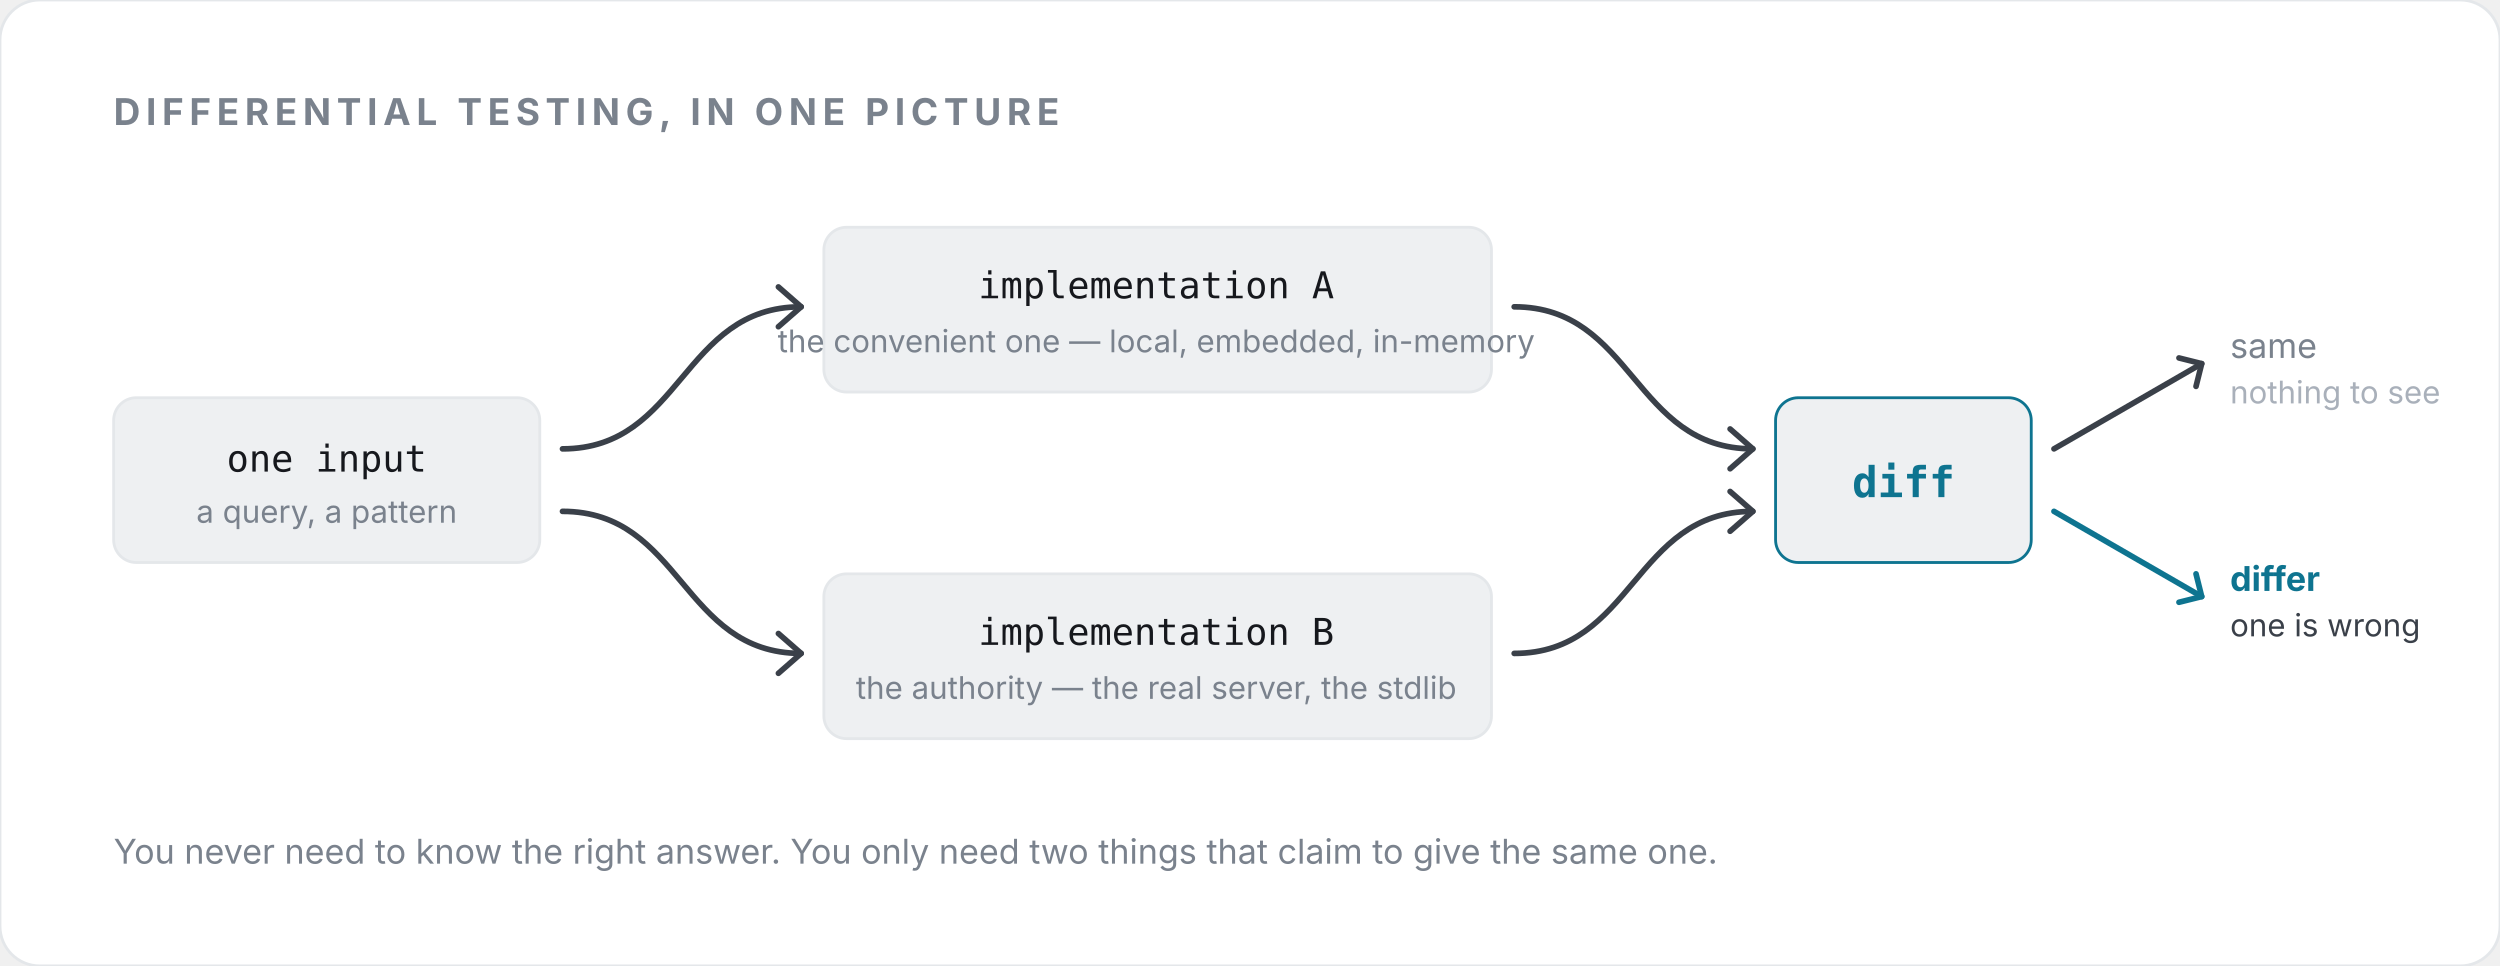
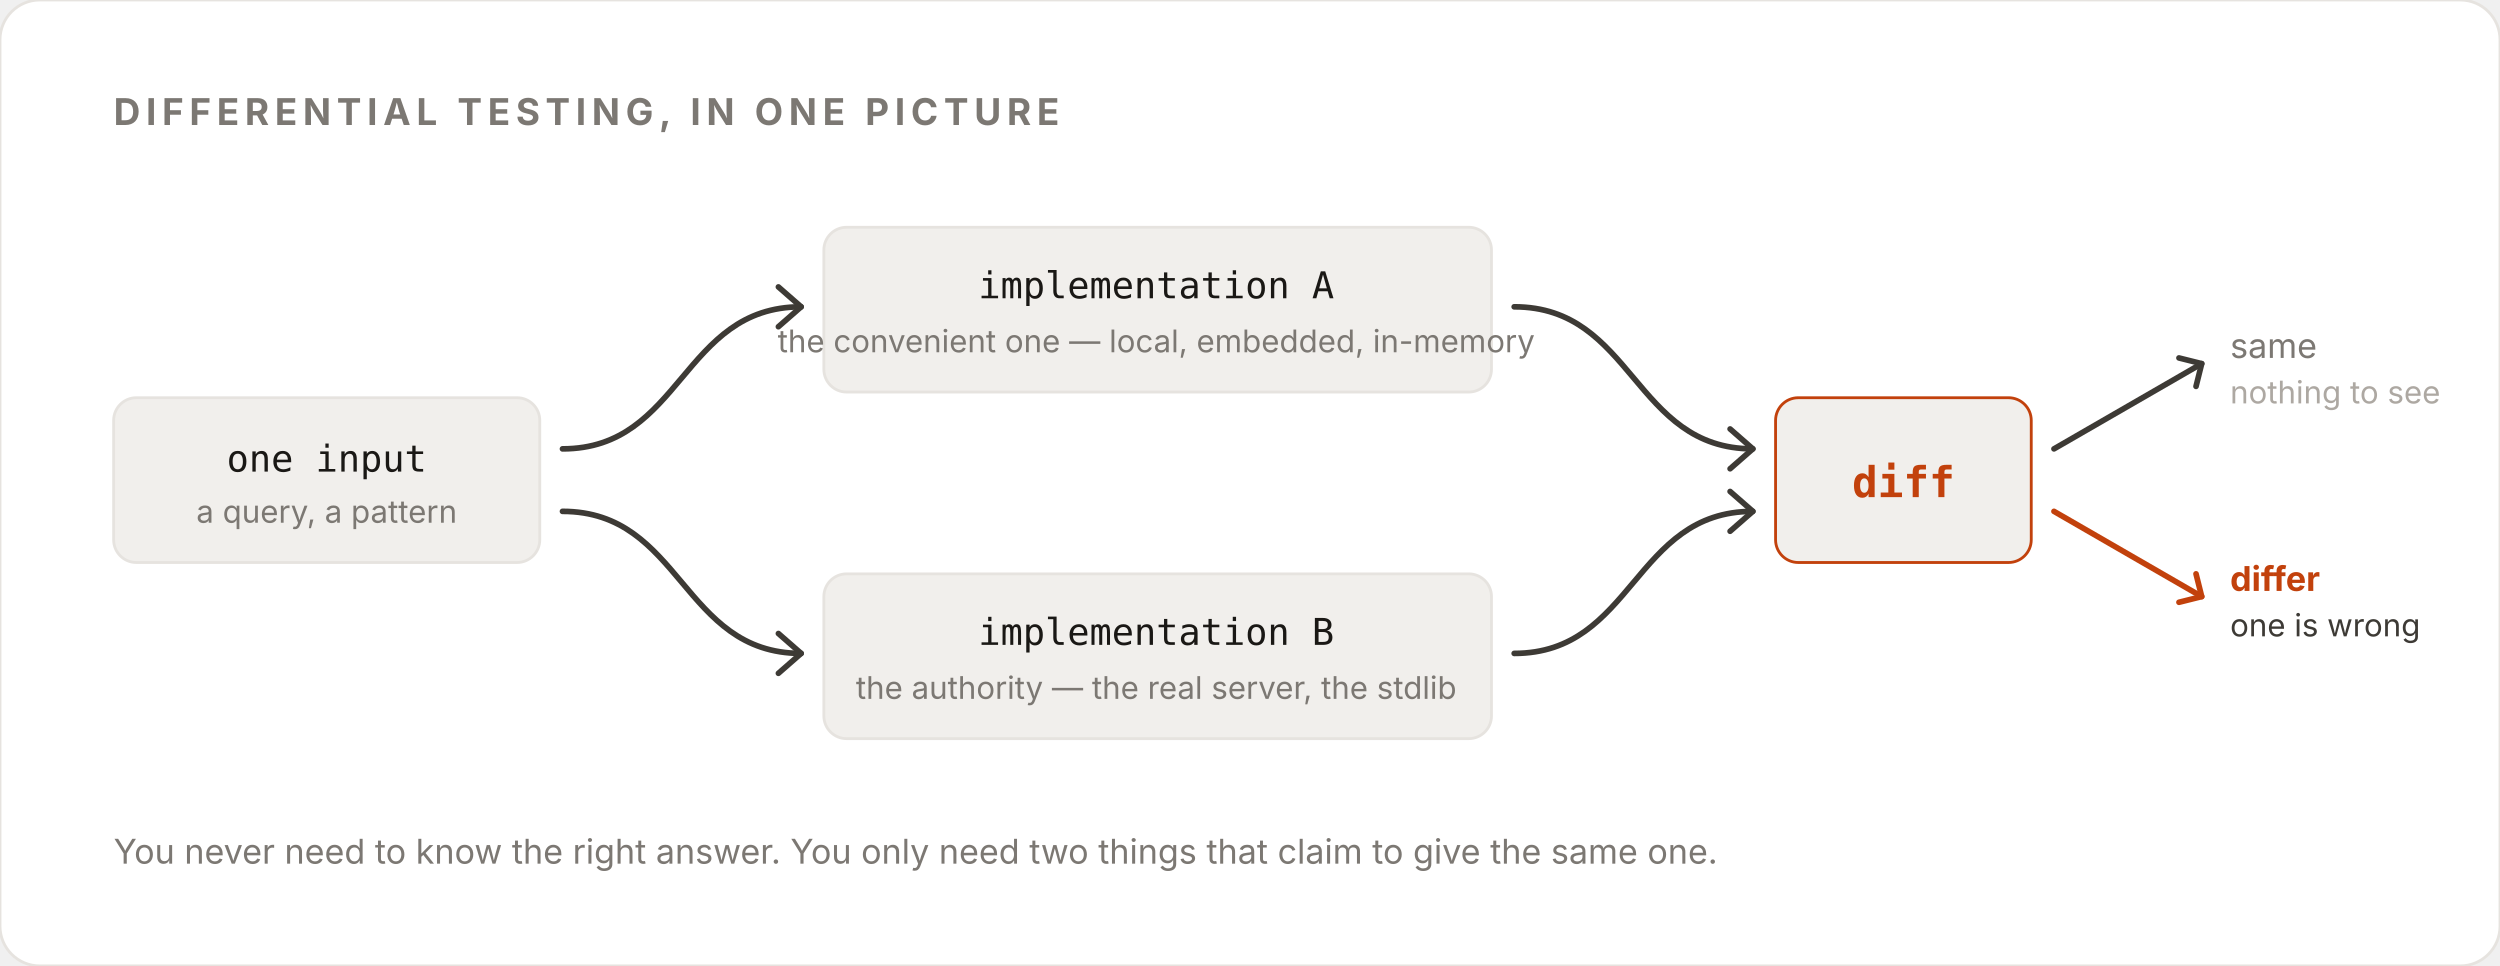
<svg xmlns="http://www.w3.org/2000/svg" viewBox="0 0 880 340" width="880" height="340" role="img" aria-label="One input is sent to both implementations of the same contract. Identical answers mean nothing to see. Different answers mean one of them is wrong.">
-   <rect width="880" height="340" rx="14" fill="#FFFFFF" stroke="#E4E7EA" />
-   <text x="40" y="44" font-family="system-ui,-apple-system,Segoe UI,sans-serif" font-size="13" font-weight="700" letter-spacing="2" fill="#7A828D">DIFFERENTIAL TESTING, IN ONE PICTURE</text>
-   <rect x="40" y="140" width="150" height="58" rx="8" fill="#EEF0F2" stroke="#E4E7EA" />
-   <text x="115" y="166" font-family="ui-monospace,Consolas,monospace" font-size="13" fill="#16181D" text-anchor="middle">one input</text>
-   <text x="115" y="184" font-family="system-ui,-apple-system,Segoe UI,sans-serif" font-size="11" fill="#7A828D" text-anchor="middle">a query, a pattern</text>
-   <path d="M198 158 C 240 158, 240 108, 282 108" stroke="#3A4049" stroke-width="2" fill="none" stroke-linecap="round" />
-   <path d="M274 101 L282 108 L274 115" stroke="#3A4049" stroke-width="2" fill="none" stroke-linecap="round" stroke-linejoin="round" />
-   <path d="M198 180 C 240 180, 240 230, 282 230" stroke="#3A4049" stroke-width="2" fill="none" stroke-linecap="round" />
-   <path d="M274 223 L282 230 L274 237" stroke="#3A4049" stroke-width="2" fill="none" stroke-linecap="round" stroke-linejoin="round" />
-   <rect x="290" y="80" width="235" height="58" rx="8" fill="#EEF0F2" stroke="#E4E7EA" />
-   <text x="407" y="105" font-family="ui-monospace,Consolas,monospace" font-size="13" fill="#16181D" text-anchor="middle">implementation A</text>
-   <text x="407" y="124" font-family="system-ui,-apple-system,Segoe UI,sans-serif" font-size="11" fill="#7A828D" text-anchor="middle">the convenient one — local, embedded, in-memory</text>
-   <rect x="290" y="202" width="235" height="58" rx="8" fill="#EEF0F2" stroke="#E4E7EA" />
-   <text x="407" y="227" font-family="ui-monospace,Consolas,monospace" font-size="13" fill="#16181D" text-anchor="middle">implementation B</text>
-   <text x="407" y="246" font-family="system-ui,-apple-system,Segoe UI,sans-serif" font-size="11" fill="#7A828D" text-anchor="middle">the authority — the real server, the stdlib</text>
-   <path d="M533 108 C 575 108, 575 158, 617 158" stroke="#3A4049" stroke-width="2" fill="none" stroke-linecap="round" />
-   <path d="M609 151 L617 158 L609 165" stroke="#3A4049" stroke-width="2" fill="none" stroke-linecap="round" stroke-linejoin="round" />
-   <path d="M533 230 C 575 230, 575 180, 617 180" stroke="#3A4049" stroke-width="2" fill="none" stroke-linecap="round" />
-   <path d="M609 173 L617 180 L609 187" stroke="#3A4049" stroke-width="2" fill="none" stroke-linecap="round" stroke-linejoin="round" />
-   <rect x="625" y="140" width="90" height="58" rx="8" fill="#EEF0F2" stroke="#0E7490" />
-   <text x="670" y="175" font-family="ui-monospace,Consolas,monospace" font-size="15" font-weight="700" fill="#0E7490" text-anchor="middle">diff</text>
-   <path d="M723 158 L775 128" stroke="#3A4049" stroke-width="2" fill="none" stroke-linecap="round" />
-   <path d="M767 126 L775 128 L773 136" stroke="#3A4049" stroke-width="2" fill="none" stroke-linecap="round" stroke-linejoin="round" />
-   <text x="785" y="126" font-family="system-ui,-apple-system,Segoe UI,sans-serif" font-size="12" fill="#7A828D">same</text>
-   <text x="785" y="142" font-family="system-ui,-apple-system,Segoe UI,sans-serif" font-size="11" fill="#A9B0BA">nothing to see</text>
-   <path d="M723 180 L775 210" stroke="#0E7490" stroke-width="2" fill="none" stroke-linecap="round" />
-   <path d="M767 212 L775 210 L773 202" stroke="#0E7490" stroke-width="2" fill="none" stroke-linecap="round" stroke-linejoin="round" />
-   <text x="785" y="208" font-family="system-ui,-apple-system,Segoe UI,sans-serif" font-size="12" font-weight="700" fill="#0E7490">differ</text>
-   <text x="785" y="224" font-family="system-ui,-apple-system,Segoe UI,sans-serif" font-size="11" fill="#3A4049">one is wrong</text>
-   <text x="40" y="304" font-family="system-ui,-apple-system,Segoe UI,sans-serif" font-size="12" fill="#7A828D">You never need to know the right answer. You only need two things that claim to give the same one.</text>
+   <rect width="880" height="340" rx="14" fill="#FFFFFF" stroke="#E6E3DF" />
+   <text x="40" y="44" font-family="system-ui,-apple-system,Segoe UI,sans-serif" font-size="13" font-weight="700" letter-spacing="2" fill="#7C7873">DIFFERENTIAL TESTING, IN ONE PICTURE</text>
+   <rect x="40" y="140" width="150" height="58" rx="8" fill="#F1EFEC" stroke="#E6E3DF" />
+   <text x="115" y="166" font-family="ui-monospace,Consolas,monospace" font-size="13" fill="#1A1815" text-anchor="middle">one input</text>
+   <text x="115" y="184" font-family="system-ui,-apple-system,Segoe UI,sans-serif" font-size="11" fill="#7C7873" text-anchor="middle">a query, a pattern</text>
+   <path d="M198 158 C 240 158, 240 108, 282 108" stroke="#3D3A35" stroke-width="2" fill="none" stroke-linecap="round" />
+   <path d="M274 101 L282 108 L274 115" stroke="#3D3A35" stroke-width="2" fill="none" stroke-linecap="round" stroke-linejoin="round" />
+   <path d="M198 180 C 240 180, 240 230, 282 230" stroke="#3D3A35" stroke-width="2" fill="none" stroke-linecap="round" />
+   <path d="M274 223 L282 230 L274 237" stroke="#3D3A35" stroke-width="2" fill="none" stroke-linecap="round" stroke-linejoin="round" />
+   <rect x="290" y="80" width="235" height="58" rx="8" fill="#F1EFEC" stroke="#E6E3DF" />
+   <text x="407" y="105" font-family="ui-monospace,Consolas,monospace" font-size="13" fill="#1A1815" text-anchor="middle">implementation A</text>
+   <text x="407" y="124" font-family="system-ui,-apple-system,Segoe UI,sans-serif" font-size="11" fill="#7C7873" text-anchor="middle">the convenient one — local, embedded, in-memory</text>
+   <rect x="290" y="202" width="235" height="58" rx="8" fill="#F1EFEC" stroke="#E6E3DF" />
+   <text x="407" y="227" font-family="ui-monospace,Consolas,monospace" font-size="13" fill="#1A1815" text-anchor="middle">implementation B</text>
+   <text x="407" y="246" font-family="system-ui,-apple-system,Segoe UI,sans-serif" font-size="11" fill="#7C7873" text-anchor="middle">the authority — the real server, the stdlib</text>
+   <path d="M533 108 C 575 108, 575 158, 617 158" stroke="#3D3A35" stroke-width="2" fill="none" stroke-linecap="round" />
+   <path d="M609 151 L617 158 L609 165" stroke="#3D3A35" stroke-width="2" fill="none" stroke-linecap="round" stroke-linejoin="round" />
+   <path d="M533 230 C 575 230, 575 180, 617 180" stroke="#3D3A35" stroke-width="2" fill="none" stroke-linecap="round" />
+   <path d="M609 173 L617 180 L609 187" stroke="#3D3A35" stroke-width="2" fill="none" stroke-linecap="round" stroke-linejoin="round" />
+   <rect x="625" y="140" width="90" height="58" rx="8" fill="#F1EFEC" stroke="#C2410C" />
+   <text x="670" y="175" font-family="ui-monospace,Consolas,monospace" font-size="15" font-weight="700" fill="#C2410C" text-anchor="middle">diff</text>
+   <path d="M723 158 L775 128" stroke="#3D3A35" stroke-width="2" fill="none" stroke-linecap="round" />
+   <path d="M767 126 L775 128 L773 136" stroke="#3D3A35" stroke-width="2" fill="none" stroke-linecap="round" stroke-linejoin="round" />
+   <text x="785" y="126" font-family="system-ui,-apple-system,Segoe UI,sans-serif" font-size="12" fill="#7C7873">same</text>
+   <text x="785" y="142" font-family="system-ui,-apple-system,Segoe UI,sans-serif" font-size="11" fill="#ADA8A2">nothing to see</text>
+   <path d="M723 180 L775 210" stroke="#C2410C" stroke-width="2" fill="none" stroke-linecap="round" />
+   <path d="M767 212 L775 210 L773 202" stroke="#C2410C" stroke-width="2" fill="none" stroke-linecap="round" stroke-linejoin="round" />
+   <text x="785" y="208" font-family="system-ui,-apple-system,Segoe UI,sans-serif" font-size="12" font-weight="700" fill="#C2410C">differ</text>
+   <text x="785" y="224" font-family="system-ui,-apple-system,Segoe UI,sans-serif" font-size="11" fill="#3D3A35">one is wrong</text>
+   <text x="40" y="304" font-family="system-ui,-apple-system,Segoe UI,sans-serif" font-size="12" fill="#7C7873">You never need to know the right answer. You only need two things that claim to give the same one.</text>
</svg>
